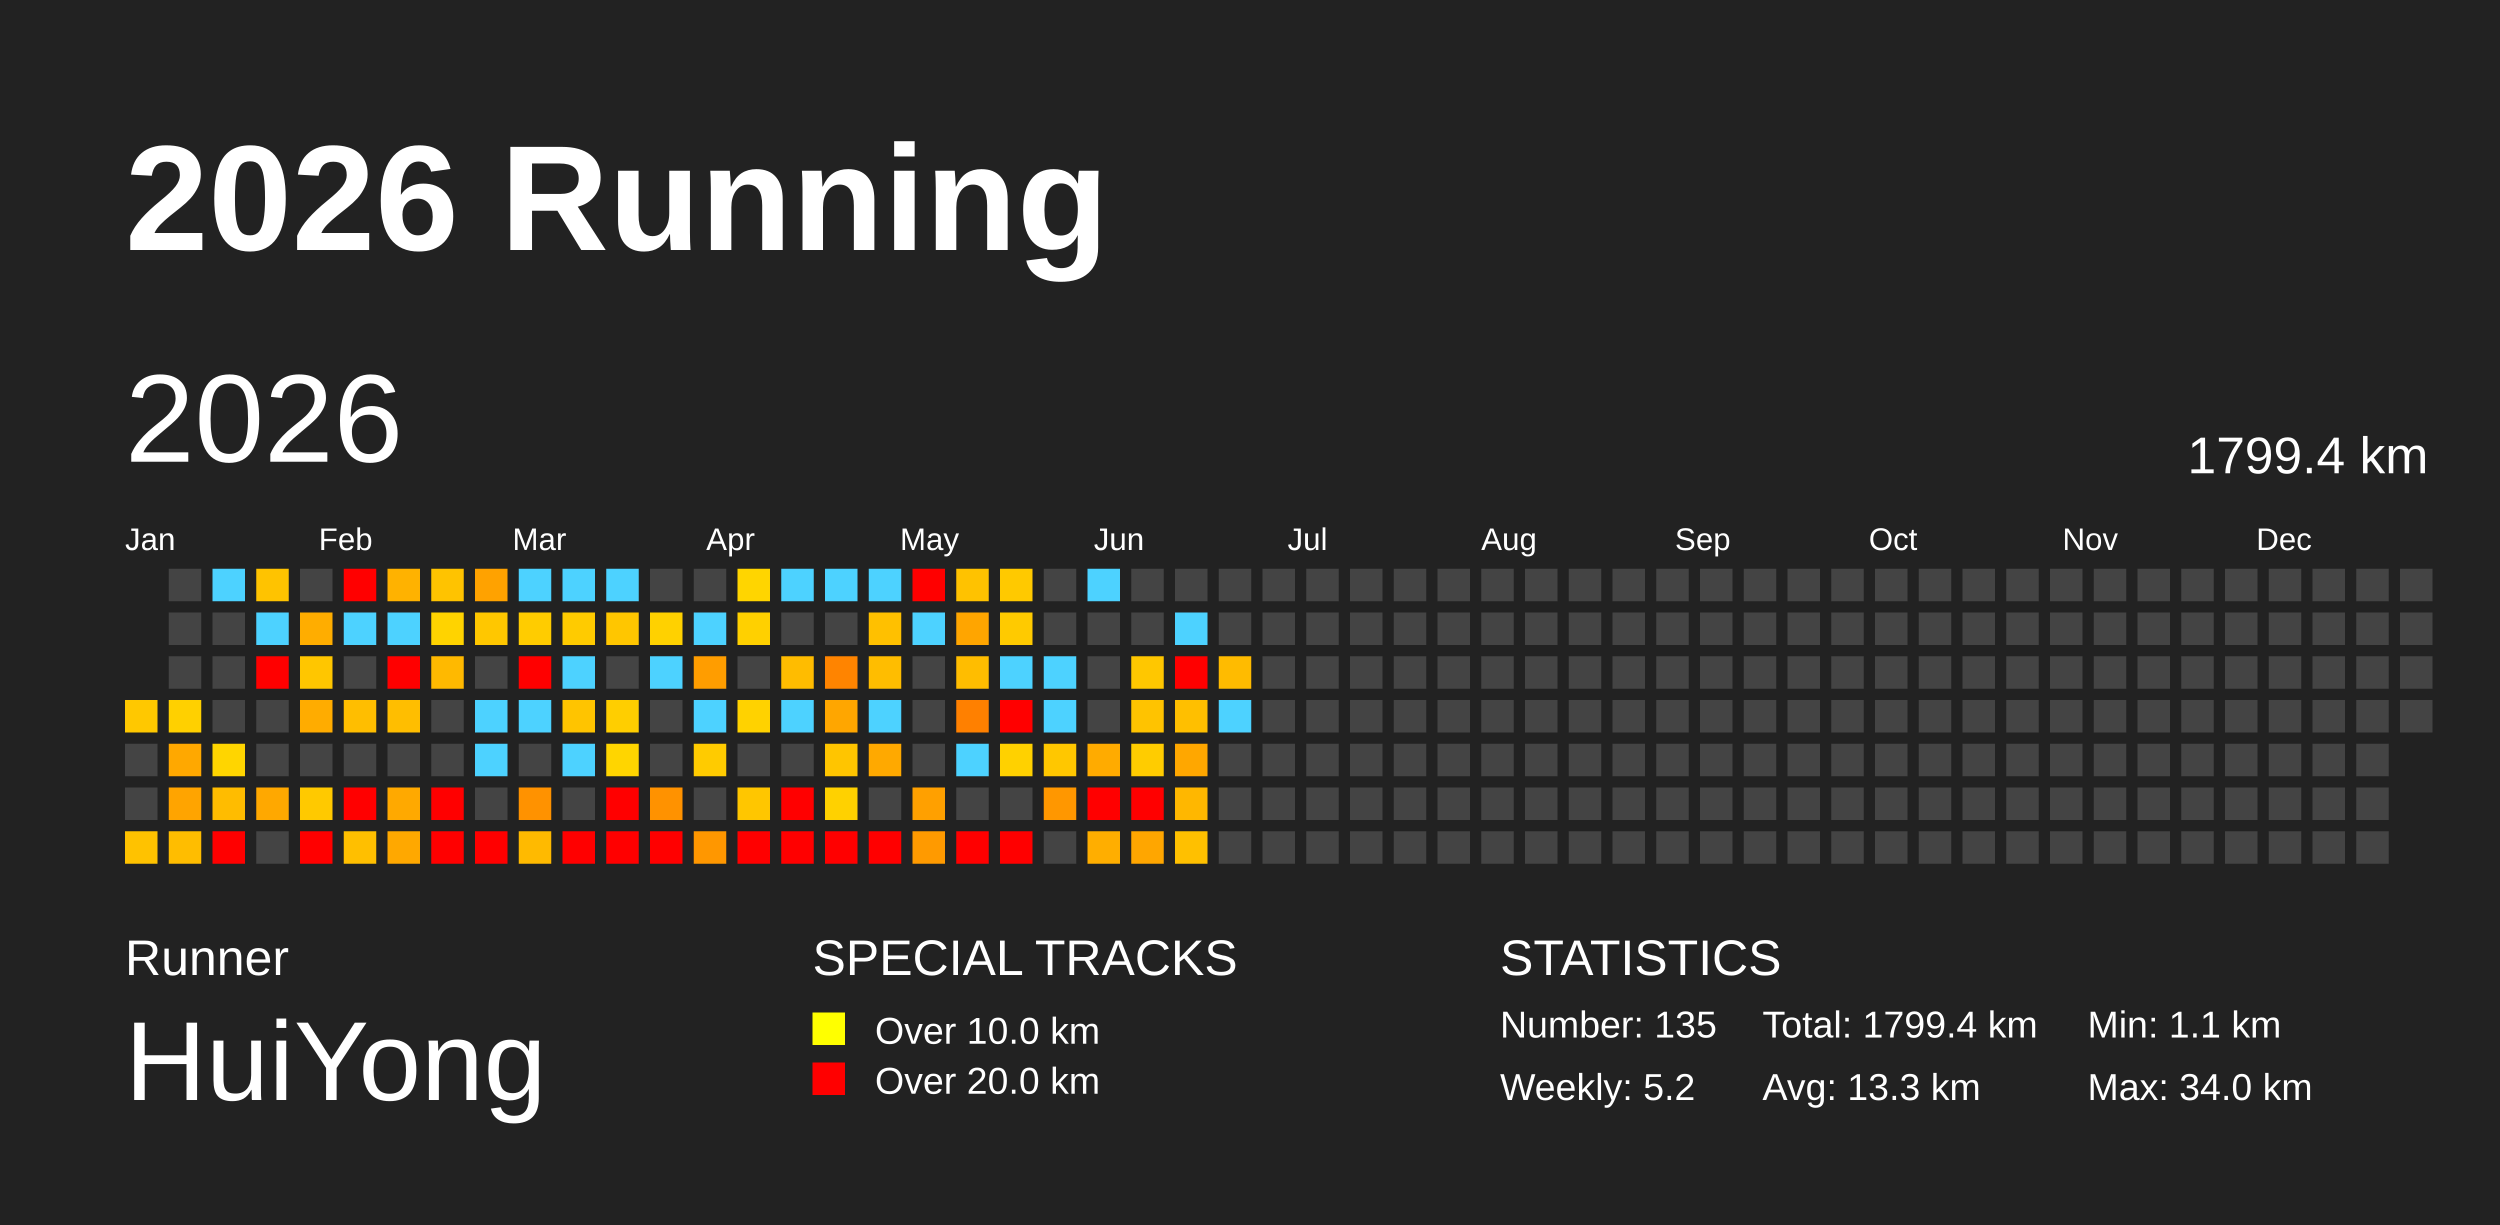
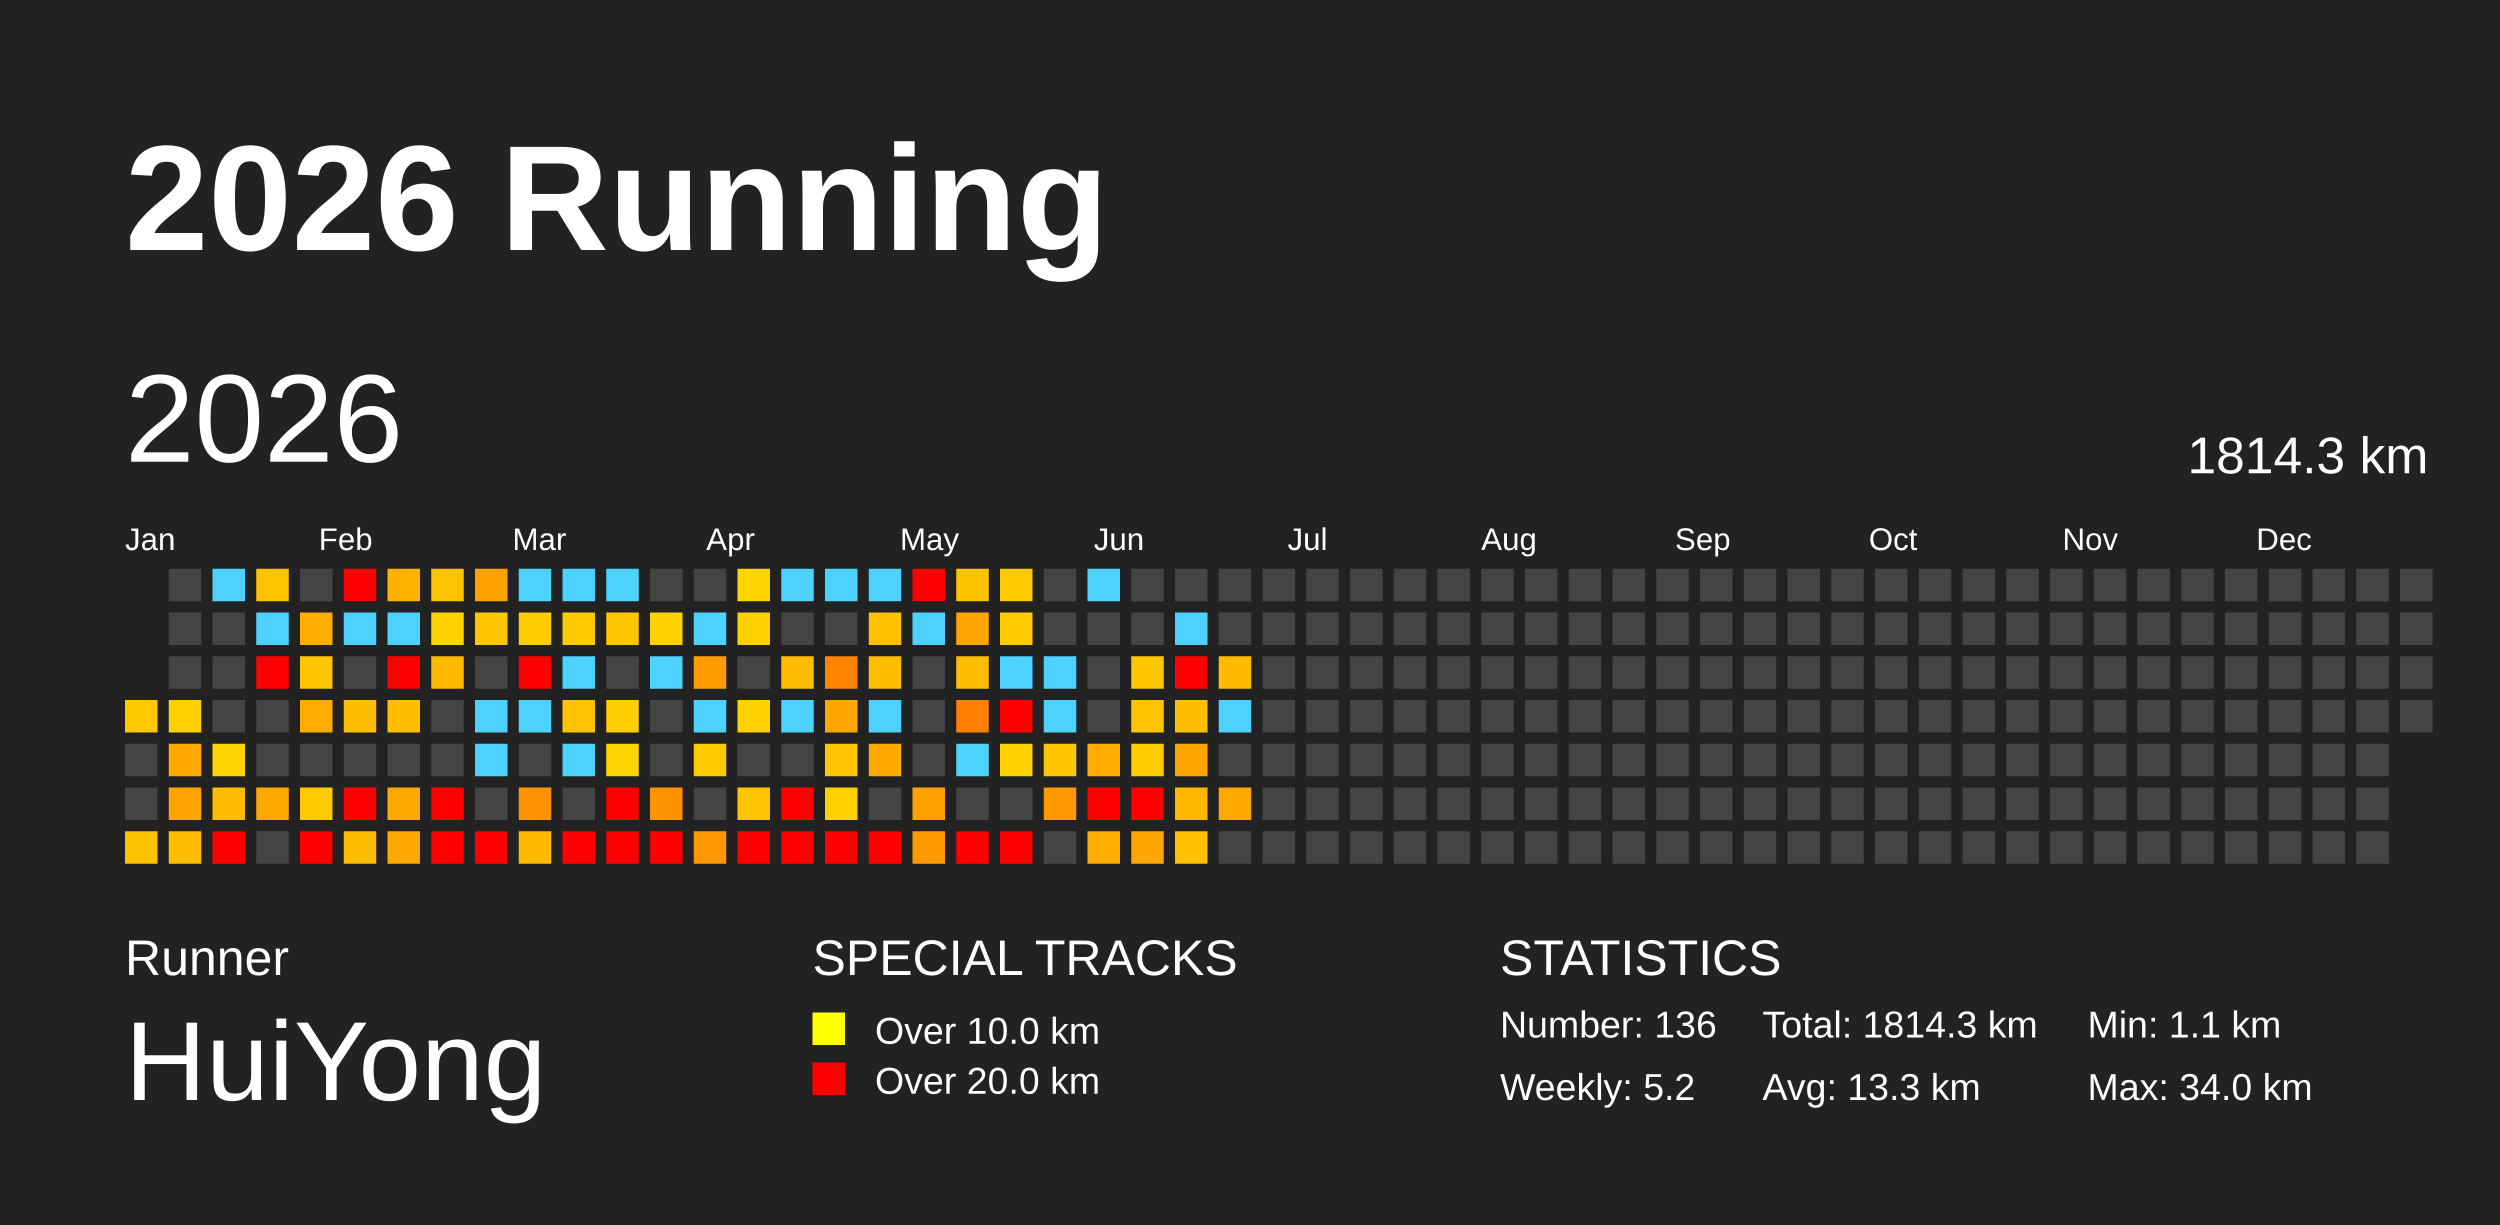
<svg xmlns="http://www.w3.org/2000/svg" baseProfile="full" height="98mm" version="1.1" viewBox="0,0,200,98" width="200mm">
  <defs />
  <rect fill="#222222" height="98" width="200" x="0" y="0" />
  <text fill="#FFFFFF" style="font-size:12px; font-family:Arial; font-weight:bold;" x="10" y="20">2026 Running</text>
  <text fill="#FFFFFF" style="font-size:4px; font-family:Arial" x="10" y="78">Runner</text>
  <text fill="#FFFFFF" style="font-size:9px; font-family:Arial" x="10" y="88">HuiYong</text>
  <text fill="#FFFFFF" style="font-size:4px; font-family:Arial" x="65" y="78">SPECIAL TRACKS</text>
  <rect fill="yellow" height="2.6" width="2.6" x="65" y="81" />
  <text fill="#FFFFFF" style="font-size:3px; font-family:Arial" x="70" y="83.5">Over 10.0 km</text>
  <rect fill="red" height="2.6" width="2.6" x="65" y="85" />
  <text fill="#FFFFFF" style="font-size:3px; font-family:Arial" x="70" y="87.5">Over 20.0 km</text>
  <text fill="#FFFFFF" style="font-size:4px; font-family:Arial" x="120" y="78">STATISTICS</text>
-   <text fill="#FFFFFF" style="font-size:3px; font-family:Arial" x="120" y="83">Number: 135</text>
+   <text fill="#FFFFFF" style="font-size:3px; font-family:Arial" x="120" y="83">Number: 136</text>
  <text fill="#FFFFFF" style="font-size:3px; font-family:Arial" x="120" y="88">Weekly: 5.2</text>
-   <text fill="#FFFFFF" style="font-size:3px; font-family:Arial" x="141" y="83">Total: 1799.4 km</text>
+   <text fill="#FFFFFF" style="font-size:3px; font-family:Arial" x="141" y="83">Total: 1814.3 km</text>
  <text fill="#FFFFFF" style="font-size:3px; font-family:Arial" x="141" y="88">Avg: 13.3 km</text>
  <text fill="#FFFFFF" style="font-size:3px; font-family:Arial" x="167" y="83">Min: 1.1 km</text>
  <text fill="#FFFFFF" style="font-size:3px; font-family:Arial" x="167" y="88">Max: 34.0 km</text>
  <text dominant-baseline="hanging" fill="#FFFFFF" style="font-size:10.0px; font-family:Arial;" x="10" y="30">2026</text>
-   <text dominant-baseline="hanging" fill="#FFFFFF" style="font-size:4.125px; font-family:Arial;" x="175" y="35">1799.4 km</text>
+   <text dominant-baseline="hanging" fill="#FFFFFF" style="font-size:4.125px; font-family:Arial;" x="175" y="35">1814.3 km</text>
  <text fill="#FFFFFF" style="font-size:2.5px; font-family:Arial" x="10.0" y="44">Jan</text>
  <text fill="#FFFFFF" style="font-size:2.5px; font-family:Arial" x="25.5" y="44">Feb</text>
  <text fill="#FFFFFF" style="font-size:2.5px; font-family:Arial" x="41.0" y="44">Mar</text>
  <text fill="#FFFFFF" style="font-size:2.5px; font-family:Arial" x="56.5" y="44">Apr</text>
  <text fill="#FFFFFF" style="font-size:2.5px; font-family:Arial" x="72.0" y="44">May</text>
  <text fill="#FFFFFF" style="font-size:2.5px; font-family:Arial" x="87.5" y="44">Jun</text>
  <text fill="#FFFFFF" style="font-size:2.5px; font-family:Arial" x="103.0" y="44">Jul</text>
  <text fill="#FFFFFF" style="font-size:2.5px; font-family:Arial" x="118.5" y="44">Aug</text>
  <text fill="#FFFFFF" style="font-size:2.5px; font-family:Arial" x="134.0" y="44">Sep</text>
  <text fill="#FFFFFF" style="font-size:2.5px; font-family:Arial" x="149.5" y="44">Oct</text>
  <text fill="#FFFFFF" style="font-size:2.5px; font-family:Arial" x="165.0" y="44">Nov</text>
  <text fill="#FFFFFF" style="font-size:2.5px; font-family:Arial" x="180.5" y="44">Dec</text>
  <rect fill="#ffc800" height="2.6" width="2.6" x="10.0" y="56.0" />
  <rect fill="#444444" height="2.6" width="2.6" x="10.0" y="59.5" />
  <rect fill="#444444" height="2.6" width="2.6" x="10.0" y="63.0" />
  <rect fill="#ffc200" height="2.6" width="2.6" x="10.0" y="66.5" />
  <rect fill="#444444" height="2.6" width="2.6" x="13.5" y="45.5" />
  <rect fill="#444444" height="2.6" width="2.6" x="13.5" y="49.0" />
  <rect fill="#444444" height="2.6" width="2.6" x="13.5" y="52.5" />
  <rect fill="#ffd000" height="2.6" width="2.6" x="13.5" y="56.0" />
  <rect fill="#ffa800" height="2.6" width="2.6" x="13.5" y="59.5" />
  <rect fill="#ffa400" height="2.6" width="2.6" x="13.5" y="63.0" />
  <rect fill="#ffbd00" height="2.6" width="2.6" x="13.5" y="66.5" />
  <rect fill="#4dd2ff" height="2.6" width="2.6" x="17.0" y="45.5" />
  <rect fill="#444444" height="2.6" width="2.6" x="17.0" y="49.0" />
  <rect fill="#444444" height="2.6" width="2.6" x="17.0" y="52.5" />
  <rect fill="#444444" height="2.6" width="2.6" x="17.0" y="56.0" />
  <rect fill="#ffd500" height="2.6" width="2.6" x="17.0" y="59.5" />
  <rect fill="#ffbc00" height="2.6" width="2.6" x="17.0" y="63.0" />
  <rect fill="red" height="2.6" width="2.6" x="17.0" y="66.5" />
  <rect fill="#ffc300" height="2.6" width="2.6" x="20.5" y="45.5" />
  <rect fill="#4dd2ff" height="2.6" width="2.6" x="20.5" y="49.0" />
  <rect fill="red" height="2.6" width="2.6" x="20.5" y="52.5" />
  <rect fill="#444444" height="2.6" width="2.6" x="20.5" y="56.0" />
  <rect fill="#444444" height="2.6" width="2.6" x="20.5" y="59.5" />
  <rect fill="#ffa800" height="2.6" width="2.6" x="20.5" y="63.0" />
  <rect fill="#444444" height="2.6" width="2.6" x="20.5" y="66.5" />
  <rect fill="#444444" height="2.6" width="2.6" x="24.0" y="45.5" />
  <rect fill="#ffad00" height="2.6" width="2.6" x="24.0" y="49.0" />
  <rect fill="#ffc600" height="2.6" width="2.6" x="24.0" y="52.5" />
  <rect fill="#ffac00" height="2.6" width="2.6" x="24.0" y="56.0" />
  <rect fill="#444444" height="2.6" width="2.6" x="24.0" y="59.5" />
  <rect fill="#ffc900" height="2.6" width="2.6" x="24.0" y="63.0" />
  <rect fill="red" height="2.6" width="2.6" x="24.0" y="66.5" />
  <rect fill="red" height="2.6" width="2.6" x="27.5" y="45.5" />
  <rect fill="#4dd2ff" height="2.6" width="2.6" x="27.5" y="49.0" />
  <rect fill="#444444" height="2.6" width="2.6" x="27.5" y="52.5" />
  <rect fill="#ffbe00" height="2.6" width="2.6" x="27.5" y="56.0" />
  <rect fill="#444444" height="2.6" width="2.6" x="27.5" y="59.5" />
  <rect fill="red" height="2.6" width="2.6" x="27.5" y="63.0" />
  <rect fill="#ffbf00" height="2.6" width="2.6" x="27.5" y="66.5" />
  <rect fill="#ffb200" height="2.6" width="2.6" x="31.0" y="45.5" />
  <rect fill="#4dd2ff" height="2.6" width="2.6" x="31.0" y="49.0" />
  <rect fill="red" height="2.6" width="2.6" x="31.0" y="52.5" />
  <rect fill="#ffbe00" height="2.6" width="2.6" x="31.0" y="56.0" />
  <rect fill="#444444" height="2.6" width="2.6" x="31.0" y="59.5" />
  <rect fill="#ffa900" height="2.6" width="2.6" x="31.0" y="63.0" />
  <rect fill="#ffa800" height="2.6" width="2.6" x="31.0" y="66.5" />
  <rect fill="#ffc300" height="2.6" width="2.6" x="34.5" y="45.5" />
  <rect fill="#ffd300" height="2.6" width="2.6" x="34.5" y="49.0" />
  <rect fill="#ffb900" height="2.6" width="2.6" x="34.5" y="52.5" />
  <rect fill="#444444" height="2.6" width="2.6" x="34.5" y="56.0" />
  <rect fill="#444444" height="2.6" width="2.6" x="34.5" y="59.5" />
  <rect fill="red" height="2.6" width="2.6" x="34.5" y="63.0" />
  <rect fill="red" height="2.6" width="2.6" x="34.5" y="66.5" />
  <rect fill="#ffa200" height="2.6" width="2.6" x="38.0" y="45.5" />
  <rect fill="#ffc700" height="2.6" width="2.6" x="38.0" y="49.0" />
  <rect fill="#444444" height="2.6" width="2.6" x="38.0" y="52.5" />
  <rect fill="#4dd2ff" height="2.6" width="2.6" x="38.0" y="56.0" />
  <rect fill="#4dd2ff" height="2.6" width="2.6" x="38.0" y="59.5" />
  <rect fill="#444444" height="2.6" width="2.6" x="38.0" y="63.0" />
  <rect fill="red" height="2.6" width="2.6" x="38.0" y="66.5" />
  <rect fill="#4dd2ff" height="2.6" width="2.6" x="41.5" y="45.5" />
  <rect fill="#ffcc00" height="2.6" width="2.6" x="41.5" y="49.0" />
  <rect fill="red" height="2.6" width="2.6" x="41.5" y="52.5" />
  <rect fill="#4dd2ff" height="2.6" width="2.6" x="41.5" y="56.0" />
  <rect fill="#444444" height="2.6" width="2.6" x="41.5" y="59.5" />
  <rect fill="#ff9200" height="2.6" width="2.6" x="41.5" y="63.0" />
  <rect fill="#ffba00" height="2.6" width="2.6" x="41.5" y="66.5" />
  <rect fill="#4dd2ff" height="2.6" width="2.6" x="45.0" y="45.5" />
  <rect fill="#ffcb00" height="2.6" width="2.6" x="45.0" y="49.0" />
  <rect fill="#4dd2ff" height="2.6" width="2.6" x="45.0" y="52.5" />
  <rect fill="#ffc400" height="2.6" width="2.6" x="45.0" y="56.0" />
  <rect fill="#4dd2ff" height="2.6" width="2.6" x="45.0" y="59.5" />
  <rect fill="#444444" height="2.6" width="2.6" x="45.0" y="63.0" />
  <rect fill="red" height="2.6" width="2.6" x="45.0" y="66.5" />
  <rect fill="#4dd2ff" height="2.6" width="2.6" x="48.5" y="45.5" />
  <rect fill="#ffc600" height="2.6" width="2.6" x="48.5" y="49.0" />
  <rect fill="#444444" height="2.6" width="2.6" x="48.5" y="52.5" />
  <rect fill="#ffce00" height="2.6" width="2.6" x="48.5" y="56.0" />
  <rect fill="#ffd500" height="2.6" width="2.6" x="48.5" y="59.5" />
  <rect fill="red" height="2.6" width="2.6" x="48.5" y="63.0" />
  <rect fill="red" height="2.6" width="2.6" x="48.5" y="66.5" />
  <rect fill="#444444" height="2.6" width="2.6" x="52.0" y="45.5" />
  <rect fill="#ffd100" height="2.6" width="2.6" x="52.0" y="49.0" />
  <rect fill="#4dd2ff" height="2.6" width="2.6" x="52.0" y="52.5" />
  <rect fill="#444444" height="2.6" width="2.6" x="52.0" y="56.0" />
  <rect fill="#444444" height="2.6" width="2.6" x="52.0" y="59.5" />
  <rect fill="#ff9200" height="2.6" width="2.6" x="52.0" y="63.0" />
  <rect fill="red" height="2.6" width="2.6" x="52.0" y="66.5" />
  <rect fill="#444444" height="2.6" width="2.6" x="55.5" y="45.5" />
  <rect fill="#4dd2ff" height="2.6" width="2.6" x="55.5" y="49.0" />
  <rect fill="#ff9d00" height="2.6" width="2.6" x="55.5" y="52.5" />
  <rect fill="#4dd2ff" height="2.6" width="2.6" x="55.5" y="56.0" />
  <rect fill="#ffcb00" height="2.6" width="2.6" x="55.5" y="59.5" />
  <rect fill="#444444" height="2.6" width="2.6" x="55.5" y="63.0" />
  <rect fill="#ff9700" height="2.6" width="2.6" x="55.5" y="66.5" />
  <rect fill="#ffd500" height="2.6" width="2.6" x="59.0" y="45.5" />
  <rect fill="#ffd000" height="2.6" width="2.6" x="59.0" y="49.0" />
  <rect fill="#444444" height="2.6" width="2.6" x="59.0" y="52.5" />
  <rect fill="#ffd200" height="2.6" width="2.6" x="59.0" y="56.0" />
  <rect fill="#444444" height="2.6" width="2.6" x="59.0" y="59.5" />
  <rect fill="#ffc600" height="2.6" width="2.6" x="59.0" y="63.0" />
  <rect fill="red" height="2.6" width="2.6" x="59.0" y="66.5" />
  <rect fill="#4dd2ff" height="2.6" width="2.6" x="62.5" y="45.5" />
  <rect fill="#444444" height="2.6" width="2.6" x="62.5" y="49.0" />
  <rect fill="#ffbc00" height="2.6" width="2.6" x="62.5" y="52.5" />
  <rect fill="#4dd2ff" height="2.6" width="2.6" x="62.5" y="56.0" />
  <rect fill="#444444" height="2.6" width="2.6" x="62.5" y="59.5" />
  <rect fill="red" height="2.6" width="2.6" x="62.5" y="63.0" />
  <rect fill="red" height="2.6" width="2.6" x="62.5" y="66.5" />
  <rect fill="#4dd2ff" height="2.6" width="2.6" x="66.0" y="45.5" />
  <rect fill="#444444" height="2.6" width="2.6" x="66.0" y="49.0" />
  <rect fill="#ff8400" height="2.6" width="2.6" x="66.0" y="52.5" />
  <rect fill="#ffa600" height="2.6" width="2.6" x="66.0" y="56.0" />
  <rect fill="#ffc500" height="2.6" width="2.6" x="66.0" y="59.5" />
  <rect fill="#ffd100" height="2.6" width="2.6" x="66.0" y="63.0" />
  <rect fill="red" height="2.6" width="2.6" x="66.0" y="66.5" />
  <rect fill="#4dd2ff" height="2.6" width="2.6" x="69.5" y="45.5" />
  <rect fill="#ffc000" height="2.6" width="2.6" x="69.5" y="49.0" />
  <rect fill="#ffbd00" height="2.6" width="2.6" x="69.5" y="52.5" />
  <rect fill="#4dd2ff" height="2.6" width="2.6" x="69.5" y="56.0" />
  <rect fill="#ffa900" height="2.6" width="2.6" x="69.5" y="59.5" />
  <rect fill="#444444" height="2.6" width="2.6" x="69.5" y="63.0" />
  <rect fill="red" height="2.6" width="2.6" x="69.5" y="66.5" />
  <rect fill="red" height="2.6" width="2.6" x="73.0" y="45.5" />
  <rect fill="#4dd2ff" height="2.6" width="2.6" x="73.0" y="49.0" />
  <rect fill="#444444" height="2.6" width="2.6" x="73.0" y="52.5" />
  <rect fill="#444444" height="2.6" width="2.6" x="73.0" y="56.0" />
  <rect fill="#444444" height="2.6" width="2.6" x="73.0" y="59.5" />
  <rect fill="#ffa000" height="2.6" width="2.6" x="73.0" y="63.0" />
  <rect fill="#ff9a00" height="2.6" width="2.6" x="73.0" y="66.5" />
  <rect fill="#ffc200" height="2.6" width="2.6" x="76.5" y="45.5" />
  <rect fill="#ffa500" height="2.6" width="2.6" x="76.5" y="49.0" />
  <rect fill="#ffbd00" height="2.6" width="2.6" x="76.5" y="52.5" />
  <rect fill="#ff8000" height="2.6" width="2.6" x="76.5" y="56.0" />
  <rect fill="#4dd2ff" height="2.6" width="2.6" x="76.5" y="59.5" />
  <rect fill="#444444" height="2.6" width="2.6" x="76.5" y="63.0" />
  <rect fill="red" height="2.6" width="2.6" x="76.5" y="66.5" />
  <rect fill="#ffc900" height="2.6" width="2.6" x="80.0" y="45.5" />
  <rect fill="#ffca00" height="2.6" width="2.6" x="80.0" y="49.0" />
  <rect fill="#4dd2ff" height="2.6" width="2.6" x="80.0" y="52.5" />
  <rect fill="red" height="2.6" width="2.6" x="80.0" y="56.0" />
  <rect fill="#ffd100" height="2.6" width="2.6" x="80.0" y="59.5" />
  <rect fill="#444444" height="2.6" width="2.6" x="80.0" y="63.0" />
  <rect fill="red" height="2.6" width="2.6" x="80.0" y="66.5" />
  <rect fill="#444444" height="2.6" width="2.6" x="83.5" y="45.5" />
  <rect fill="#444444" height="2.6" width="2.6" x="83.5" y="49.0" />
  <rect fill="#4dd2ff" height="2.6" width="2.6" x="83.5" y="52.5" />
  <rect fill="#4dd2ff" height="2.6" width="2.6" x="83.5" y="56.0" />
  <rect fill="#ffc700" height="2.6" width="2.6" x="83.5" y="59.5" />
  <rect fill="#ff9700" height="2.6" width="2.6" x="83.5" y="63.0" />
  <rect fill="#444444" height="2.6" width="2.6" x="83.5" y="66.5" />
  <rect fill="#4dd2ff" height="2.6" width="2.6" x="87.0" y="45.5" />
  <rect fill="#444444" height="2.6" width="2.6" x="87.0" y="49.0" />
  <rect fill="#444444" height="2.6" width="2.6" x="87.0" y="52.5" />
  <rect fill="#444444" height="2.6" width="2.6" x="87.0" y="56.0" />
  <rect fill="#ffab00" height="2.6" width="2.6" x="87.0" y="59.5" />
  <rect fill="red" height="2.6" width="2.6" x="87.0" y="63.0" />
  <rect fill="#ffae00" height="2.6" width="2.6" x="87.0" y="66.5" />
  <rect fill="#444444" height="2.6" width="2.6" x="90.5" y="45.5" />
  <rect fill="#444444" height="2.6" width="2.6" x="90.5" y="49.0" />
  <rect fill="#ffc700" height="2.6" width="2.6" x="90.5" y="52.5" />
  <rect fill="#ffc300" height="2.6" width="2.6" x="90.5" y="56.0" />
  <rect fill="#ffcc00" height="2.6" width="2.6" x="90.5" y="59.5" />
  <rect fill="red" height="2.6" width="2.6" x="90.5" y="63.0" />
  <rect fill="#ffa600" height="2.6" width="2.6" x="90.5" y="66.5" />
  <rect fill="#444444" height="2.6" width="2.6" x="94.0" y="45.5" />
  <rect fill="#4dd2ff" height="2.6" width="2.6" x="94.0" y="49.0" />
  <rect fill="red" height="2.6" width="2.6" x="94.0" y="52.5" />
  <rect fill="#ffbf00" height="2.6" width="2.6" x="94.0" y="56.0" />
  <rect fill="#ffa700" height="2.6" width="2.6" x="94.0" y="59.5" />
  <rect fill="#ffb700" height="2.6" width="2.6" x="94.0" y="63.0" />
  <rect fill="#ffc000" height="2.6" width="2.6" x="94.0" y="66.5" />
  <rect fill="#444444" height="2.6" width="2.6" x="97.5" y="45.5" />
  <rect fill="#444444" height="2.6" width="2.6" x="97.5" y="49.0" />
  <rect fill="#ffbb00" height="2.6" width="2.6" x="97.5" y="52.5" />
  <rect fill="#4dd2ff" height="2.6" width="2.6" x="97.5" y="56.0" />
  <rect fill="#444444" height="2.6" width="2.6" x="97.5" y="59.5" />
-   <rect fill="#444444" height="2.6" width="2.6" x="97.5" y="63.0" />
+   <rect fill="#ffa900" height="2.6" width="2.6" x="97.5" y="63.0" />
  <rect fill="#444444" height="2.6" width="2.6" x="97.5" y="66.5" />
  <rect fill="#444444" height="2.6" width="2.6" x="101.0" y="45.5" />
  <rect fill="#444444" height="2.6" width="2.6" x="101.0" y="49.0" />
  <rect fill="#444444" height="2.6" width="2.6" x="101.0" y="52.5" />
  <rect fill="#444444" height="2.6" width="2.6" x="101.0" y="56.0" />
  <rect fill="#444444" height="2.6" width="2.6" x="101.0" y="59.5" />
  <rect fill="#444444" height="2.6" width="2.6" x="101.0" y="63.0" />
  <rect fill="#444444" height="2.6" width="2.6" x="101.0" y="66.5" />
  <rect fill="#444444" height="2.6" width="2.6" x="104.5" y="45.5" />
  <rect fill="#444444" height="2.6" width="2.6" x="104.5" y="49.0" />
  <rect fill="#444444" height="2.6" width="2.6" x="104.5" y="52.5" />
  <rect fill="#444444" height="2.6" width="2.6" x="104.5" y="56.0" />
  <rect fill="#444444" height="2.6" width="2.6" x="104.5" y="59.5" />
  <rect fill="#444444" height="2.6" width="2.6" x="104.5" y="63.0" />
  <rect fill="#444444" height="2.6" width="2.6" x="104.5" y="66.5" />
  <rect fill="#444444" height="2.6" width="2.6" x="108.0" y="45.5" />
  <rect fill="#444444" height="2.6" width="2.6" x="108.0" y="49.0" />
  <rect fill="#444444" height="2.6" width="2.6" x="108.0" y="52.5" />
  <rect fill="#444444" height="2.6" width="2.6" x="108.0" y="56.0" />
  <rect fill="#444444" height="2.6" width="2.6" x="108.0" y="59.5" />
  <rect fill="#444444" height="2.6" width="2.6" x="108.0" y="63.0" />
  <rect fill="#444444" height="2.6" width="2.6" x="108.0" y="66.5" />
  <rect fill="#444444" height="2.6" width="2.6" x="111.5" y="45.5" />
  <rect fill="#444444" height="2.6" width="2.6" x="111.5" y="49.0" />
  <rect fill="#444444" height="2.6" width="2.6" x="111.5" y="52.5" />
  <rect fill="#444444" height="2.6" width="2.6" x="111.5" y="56.0" />
  <rect fill="#444444" height="2.6" width="2.6" x="111.5" y="59.5" />
  <rect fill="#444444" height="2.6" width="2.6" x="111.5" y="63.0" />
  <rect fill="#444444" height="2.6" width="2.6" x="111.5" y="66.5" />
  <rect fill="#444444" height="2.6" width="2.6" x="115.0" y="45.5" />
  <rect fill="#444444" height="2.6" width="2.6" x="115.0" y="49.0" />
  <rect fill="#444444" height="2.6" width="2.6" x="115.0" y="52.5" />
  <rect fill="#444444" height="2.6" width="2.6" x="115.0" y="56.0" />
  <rect fill="#444444" height="2.6" width="2.6" x="115.0" y="59.5" />
  <rect fill="#444444" height="2.6" width="2.6" x="115.0" y="63.0" />
  <rect fill="#444444" height="2.6" width="2.6" x="115.0" y="66.5" />
  <rect fill="#444444" height="2.6" width="2.6" x="118.5" y="45.5" />
  <rect fill="#444444" height="2.6" width="2.6" x="118.5" y="49.0" />
  <rect fill="#444444" height="2.6" width="2.6" x="118.5" y="52.5" />
  <rect fill="#444444" height="2.6" width="2.6" x="118.5" y="56.0" />
  <rect fill="#444444" height="2.6" width="2.6" x="118.5" y="59.5" />
  <rect fill="#444444" height="2.6" width="2.6" x="118.5" y="63.0" />
  <rect fill="#444444" height="2.6" width="2.6" x="118.5" y="66.5" />
  <rect fill="#444444" height="2.6" width="2.6" x="122.0" y="45.5" />
  <rect fill="#444444" height="2.6" width="2.6" x="122.0" y="49.0" />
  <rect fill="#444444" height="2.6" width="2.6" x="122.0" y="52.5" />
  <rect fill="#444444" height="2.6" width="2.6" x="122.0" y="56.0" />
  <rect fill="#444444" height="2.6" width="2.6" x="122.0" y="59.5" />
  <rect fill="#444444" height="2.6" width="2.6" x="122.0" y="63.0" />
  <rect fill="#444444" height="2.6" width="2.6" x="122.0" y="66.5" />
  <rect fill="#444444" height="2.6" width="2.6" x="125.5" y="45.5" />
  <rect fill="#444444" height="2.6" width="2.6" x="125.5" y="49.0" />
  <rect fill="#444444" height="2.6" width="2.6" x="125.5" y="52.5" />
  <rect fill="#444444" height="2.6" width="2.6" x="125.5" y="56.0" />
  <rect fill="#444444" height="2.6" width="2.6" x="125.5" y="59.5" />
  <rect fill="#444444" height="2.6" width="2.6" x="125.5" y="63.0" />
  <rect fill="#444444" height="2.6" width="2.6" x="125.5" y="66.5" />
  <rect fill="#444444" height="2.6" width="2.6" x="129.0" y="45.5" />
  <rect fill="#444444" height="2.6" width="2.6" x="129.0" y="49.0" />
  <rect fill="#444444" height="2.6" width="2.6" x="129.0" y="52.5" />
  <rect fill="#444444" height="2.6" width="2.6" x="129.0" y="56.0" />
  <rect fill="#444444" height="2.6" width="2.6" x="129.0" y="59.5" />
  <rect fill="#444444" height="2.6" width="2.6" x="129.0" y="63.0" />
  <rect fill="#444444" height="2.6" width="2.6" x="129.0" y="66.5" />
  <rect fill="#444444" height="2.6" width="2.6" x="132.5" y="45.5" />
  <rect fill="#444444" height="2.6" width="2.6" x="132.5" y="49.0" />
  <rect fill="#444444" height="2.6" width="2.6" x="132.5" y="52.5" />
  <rect fill="#444444" height="2.6" width="2.6" x="132.5" y="56.0" />
  <rect fill="#444444" height="2.6" width="2.6" x="132.5" y="59.5" />
  <rect fill="#444444" height="2.6" width="2.6" x="132.5" y="63.0" />
  <rect fill="#444444" height="2.6" width="2.6" x="132.5" y="66.5" />
  <rect fill="#444444" height="2.6" width="2.6" x="136.0" y="45.5" />
  <rect fill="#444444" height="2.6" width="2.6" x="136.0" y="49.0" />
  <rect fill="#444444" height="2.6" width="2.6" x="136.0" y="52.5" />
  <rect fill="#444444" height="2.6" width="2.6" x="136.0" y="56.0" />
  <rect fill="#444444" height="2.6" width="2.6" x="136.0" y="59.5" />
  <rect fill="#444444" height="2.6" width="2.6" x="136.0" y="63.0" />
  <rect fill="#444444" height="2.6" width="2.6" x="136.0" y="66.5" />
  <rect fill="#444444" height="2.6" width="2.6" x="139.5" y="45.5" />
  <rect fill="#444444" height="2.6" width="2.6" x="139.5" y="49.0" />
  <rect fill="#444444" height="2.6" width="2.6" x="139.5" y="52.5" />
  <rect fill="#444444" height="2.6" width="2.6" x="139.5" y="56.0" />
  <rect fill="#444444" height="2.6" width="2.6" x="139.5" y="59.5" />
  <rect fill="#444444" height="2.6" width="2.6" x="139.5" y="63.0" />
  <rect fill="#444444" height="2.6" width="2.6" x="139.5" y="66.5" />
  <rect fill="#444444" height="2.6" width="2.6" x="143.0" y="45.5" />
  <rect fill="#444444" height="2.6" width="2.6" x="143.0" y="49.0" />
  <rect fill="#444444" height="2.6" width="2.6" x="143.0" y="52.5" />
  <rect fill="#444444" height="2.6" width="2.6" x="143.0" y="56.0" />
  <rect fill="#444444" height="2.6" width="2.6" x="143.0" y="59.5" />
  <rect fill="#444444" height="2.6" width="2.6" x="143.0" y="63.0" />
  <rect fill="#444444" height="2.6" width="2.6" x="143.0" y="66.5" />
  <rect fill="#444444" height="2.6" width="2.6" x="146.5" y="45.5" />
  <rect fill="#444444" height="2.6" width="2.6" x="146.5" y="49.0" />
  <rect fill="#444444" height="2.6" width="2.6" x="146.5" y="52.5" />
  <rect fill="#444444" height="2.6" width="2.6" x="146.5" y="56.0" />
  <rect fill="#444444" height="2.6" width="2.6" x="146.5" y="59.5" />
  <rect fill="#444444" height="2.6" width="2.6" x="146.5" y="63.0" />
  <rect fill="#444444" height="2.6" width="2.6" x="146.5" y="66.5" />
  <rect fill="#444444" height="2.6" width="2.6" x="150.0" y="45.5" />
  <rect fill="#444444" height="2.6" width="2.6" x="150.0" y="49.0" />
  <rect fill="#444444" height="2.6" width="2.6" x="150.0" y="52.5" />
  <rect fill="#444444" height="2.6" width="2.6" x="150.0" y="56.0" />
  <rect fill="#444444" height="2.6" width="2.6" x="150.0" y="59.5" />
  <rect fill="#444444" height="2.6" width="2.6" x="150.0" y="63.0" />
  <rect fill="#444444" height="2.6" width="2.6" x="150.0" y="66.5" />
  <rect fill="#444444" height="2.6" width="2.6" x="153.5" y="45.5" />
  <rect fill="#444444" height="2.6" width="2.6" x="153.5" y="49.0" />
  <rect fill="#444444" height="2.6" width="2.6" x="153.5" y="52.5" />
  <rect fill="#444444" height="2.6" width="2.6" x="153.5" y="56.0" />
  <rect fill="#444444" height="2.6" width="2.6" x="153.5" y="59.5" />
  <rect fill="#444444" height="2.6" width="2.6" x="153.5" y="63.0" />
  <rect fill="#444444" height="2.6" width="2.6" x="153.5" y="66.5" />
  <rect fill="#444444" height="2.6" width="2.6" x="157.0" y="45.5" />
  <rect fill="#444444" height="2.6" width="2.6" x="157.0" y="49.0" />
  <rect fill="#444444" height="2.6" width="2.6" x="157.0" y="52.5" />
  <rect fill="#444444" height="2.6" width="2.6" x="157.0" y="56.0" />
  <rect fill="#444444" height="2.6" width="2.6" x="157.0" y="59.5" />
  <rect fill="#444444" height="2.6" width="2.6" x="157.0" y="63.0" />
  <rect fill="#444444" height="2.6" width="2.6" x="157.0" y="66.5" />
  <rect fill="#444444" height="2.6" width="2.6" x="160.5" y="45.5" />
  <rect fill="#444444" height="2.6" width="2.6" x="160.5" y="49.0" />
  <rect fill="#444444" height="2.6" width="2.6" x="160.5" y="52.5" />
  <rect fill="#444444" height="2.6" width="2.6" x="160.5" y="56.0" />
  <rect fill="#444444" height="2.6" width="2.6" x="160.5" y="59.5" />
  <rect fill="#444444" height="2.6" width="2.6" x="160.5" y="63.0" />
  <rect fill="#444444" height="2.6" width="2.6" x="160.5" y="66.5" />
  <rect fill="#444444" height="2.6" width="2.6" x="164.0" y="45.5" />
  <rect fill="#444444" height="2.6" width="2.6" x="164.0" y="49.0" />
  <rect fill="#444444" height="2.6" width="2.6" x="164.0" y="52.5" />
  <rect fill="#444444" height="2.6" width="2.6" x="164.0" y="56.0" />
  <rect fill="#444444" height="2.6" width="2.6" x="164.0" y="59.5" />
  <rect fill="#444444" height="2.6" width="2.6" x="164.0" y="63.0" />
  <rect fill="#444444" height="2.6" width="2.6" x="164.0" y="66.5" />
  <rect fill="#444444" height="2.6" width="2.6" x="167.5" y="45.5" />
  <rect fill="#444444" height="2.6" width="2.6" x="167.5" y="49.0" />
  <rect fill="#444444" height="2.6" width="2.6" x="167.5" y="52.5" />
  <rect fill="#444444" height="2.6" width="2.6" x="167.5" y="56.0" />
  <rect fill="#444444" height="2.6" width="2.6" x="167.5" y="59.5" />
  <rect fill="#444444" height="2.6" width="2.6" x="167.5" y="63.0" />
  <rect fill="#444444" height="2.6" width="2.6" x="167.5" y="66.5" />
  <rect fill="#444444" height="2.6" width="2.6" x="171.0" y="45.5" />
  <rect fill="#444444" height="2.6" width="2.6" x="171.0" y="49.0" />
  <rect fill="#444444" height="2.6" width="2.6" x="171.0" y="52.5" />
  <rect fill="#444444" height="2.6" width="2.6" x="171.0" y="56.0" />
  <rect fill="#444444" height="2.6" width="2.6" x="171.0" y="59.5" />
  <rect fill="#444444" height="2.6" width="2.6" x="171.0" y="63.0" />
  <rect fill="#444444" height="2.6" width="2.6" x="171.0" y="66.5" />
  <rect fill="#444444" height="2.6" width="2.6" x="174.5" y="45.5" />
  <rect fill="#444444" height="2.6" width="2.6" x="174.5" y="49.0" />
  <rect fill="#444444" height="2.6" width="2.6" x="174.5" y="52.5" />
  <rect fill="#444444" height="2.6" width="2.6" x="174.5" y="56.0" />
  <rect fill="#444444" height="2.6" width="2.6" x="174.5" y="59.5" />
  <rect fill="#444444" height="2.6" width="2.6" x="174.5" y="63.0" />
  <rect fill="#444444" height="2.6" width="2.6" x="174.5" y="66.5" />
  <rect fill="#444444" height="2.6" width="2.6" x="178.0" y="45.5" />
  <rect fill="#444444" height="2.6" width="2.6" x="178.0" y="49.0" />
  <rect fill="#444444" height="2.6" width="2.6" x="178.0" y="52.5" />
  <rect fill="#444444" height="2.6" width="2.6" x="178.0" y="56.0" />
  <rect fill="#444444" height="2.6" width="2.6" x="178.0" y="59.5" />
  <rect fill="#444444" height="2.6" width="2.6" x="178.0" y="63.0" />
  <rect fill="#444444" height="2.6" width="2.6" x="178.0" y="66.5" />
  <rect fill="#444444" height="2.6" width="2.6" x="181.5" y="45.5" />
  <rect fill="#444444" height="2.6" width="2.6" x="181.5" y="49.0" />
  <rect fill="#444444" height="2.6" width="2.6" x="181.5" y="52.5" />
  <rect fill="#444444" height="2.6" width="2.6" x="181.5" y="56.0" />
  <rect fill="#444444" height="2.6" width="2.6" x="181.5" y="59.5" />
  <rect fill="#444444" height="2.6" width="2.6" x="181.5" y="63.0" />
  <rect fill="#444444" height="2.6" width="2.6" x="181.5" y="66.5" />
  <rect fill="#444444" height="2.6" width="2.6" x="185.0" y="45.5" />
  <rect fill="#444444" height="2.6" width="2.6" x="185.0" y="49.0" />
  <rect fill="#444444" height="2.6" width="2.6" x="185.0" y="52.5" />
  <rect fill="#444444" height="2.6" width="2.6" x="185.0" y="56.0" />
  <rect fill="#444444" height="2.6" width="2.6" x="185.0" y="59.5" />
  <rect fill="#444444" height="2.6" width="2.6" x="185.0" y="63.0" />
  <rect fill="#444444" height="2.6" width="2.6" x="185.0" y="66.5" />
  <rect fill="#444444" height="2.6" width="2.6" x="188.5" y="45.5" />
  <rect fill="#444444" height="2.6" width="2.6" x="188.5" y="49.0" />
  <rect fill="#444444" height="2.6" width="2.6" x="188.5" y="52.5" />
  <rect fill="#444444" height="2.6" width="2.6" x="188.5" y="56.0" />
  <rect fill="#444444" height="2.6" width="2.6" x="188.5" y="59.5" />
  <rect fill="#444444" height="2.6" width="2.6" x="188.5" y="63.0" />
  <rect fill="#444444" height="2.6" width="2.6" x="188.5" y="66.5" />
  <rect fill="#444444" height="2.6" width="2.6" x="192.0" y="45.5" />
  <rect fill="#444444" height="2.6" width="2.6" x="192.0" y="49.0" />
  <rect fill="#444444" height="2.6" width="2.6" x="192.0" y="52.5" />
  <rect fill="#444444" height="2.6" width="2.6" x="192.0" y="56.0" />
</svg>
